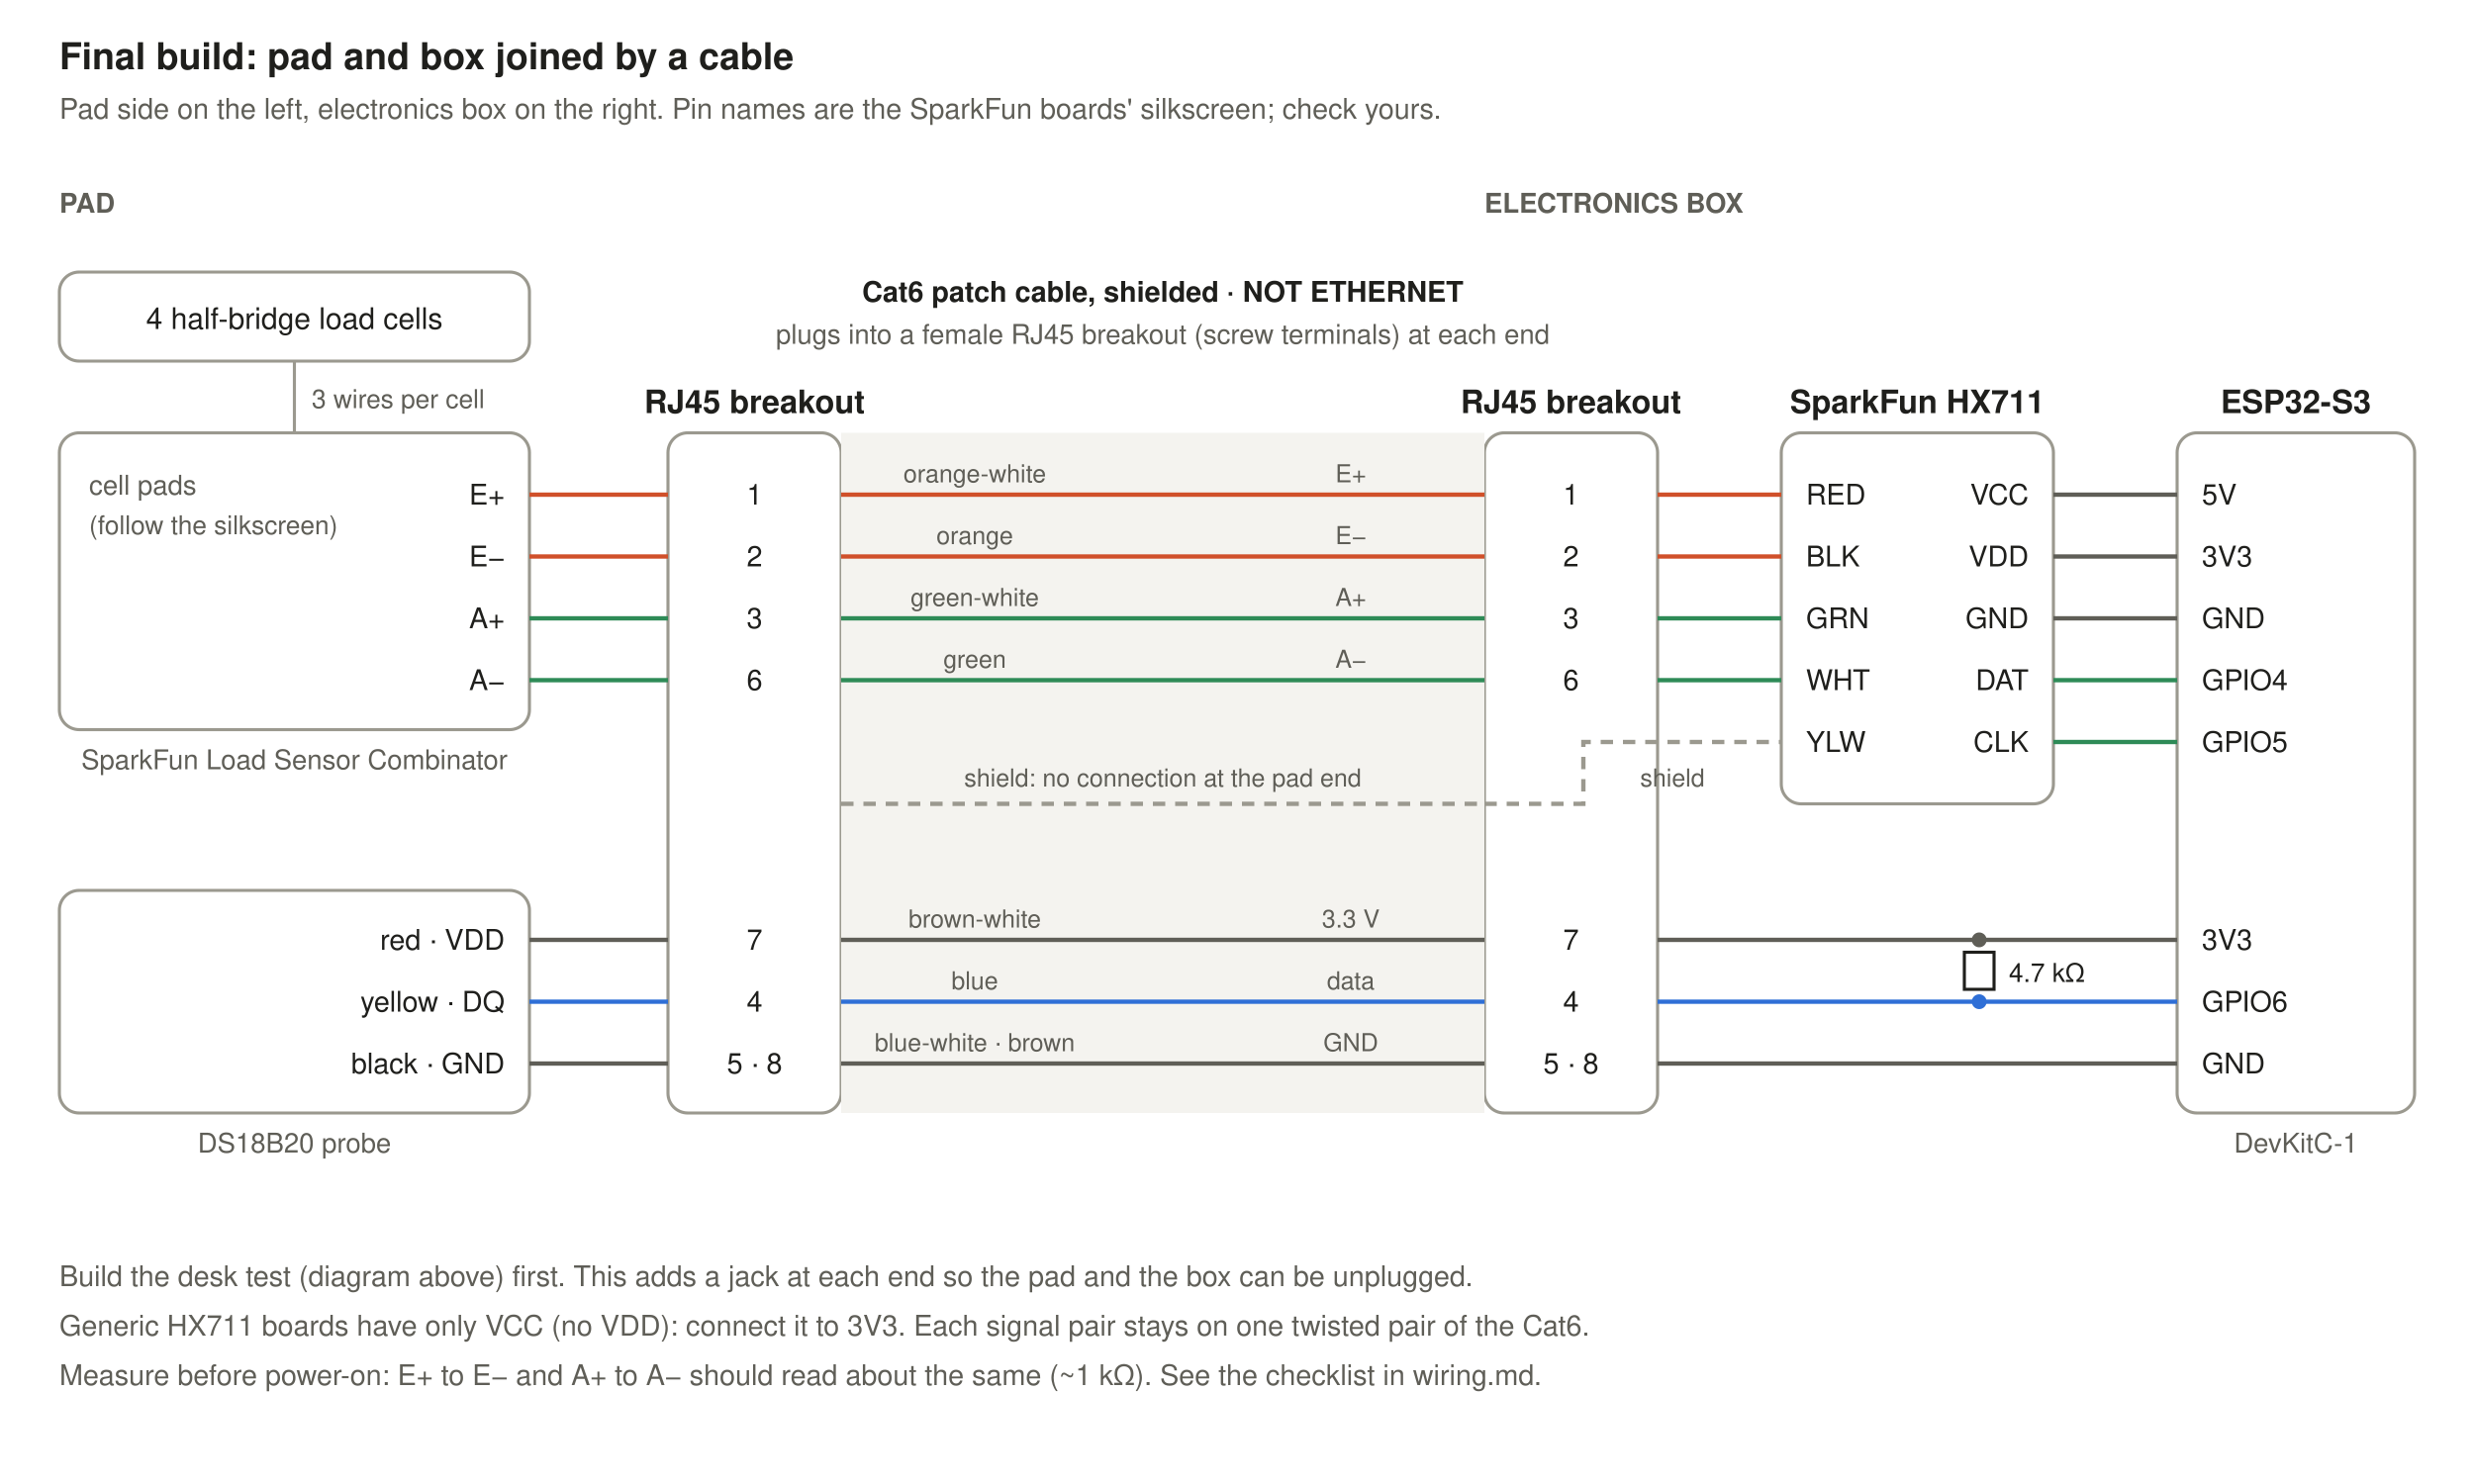
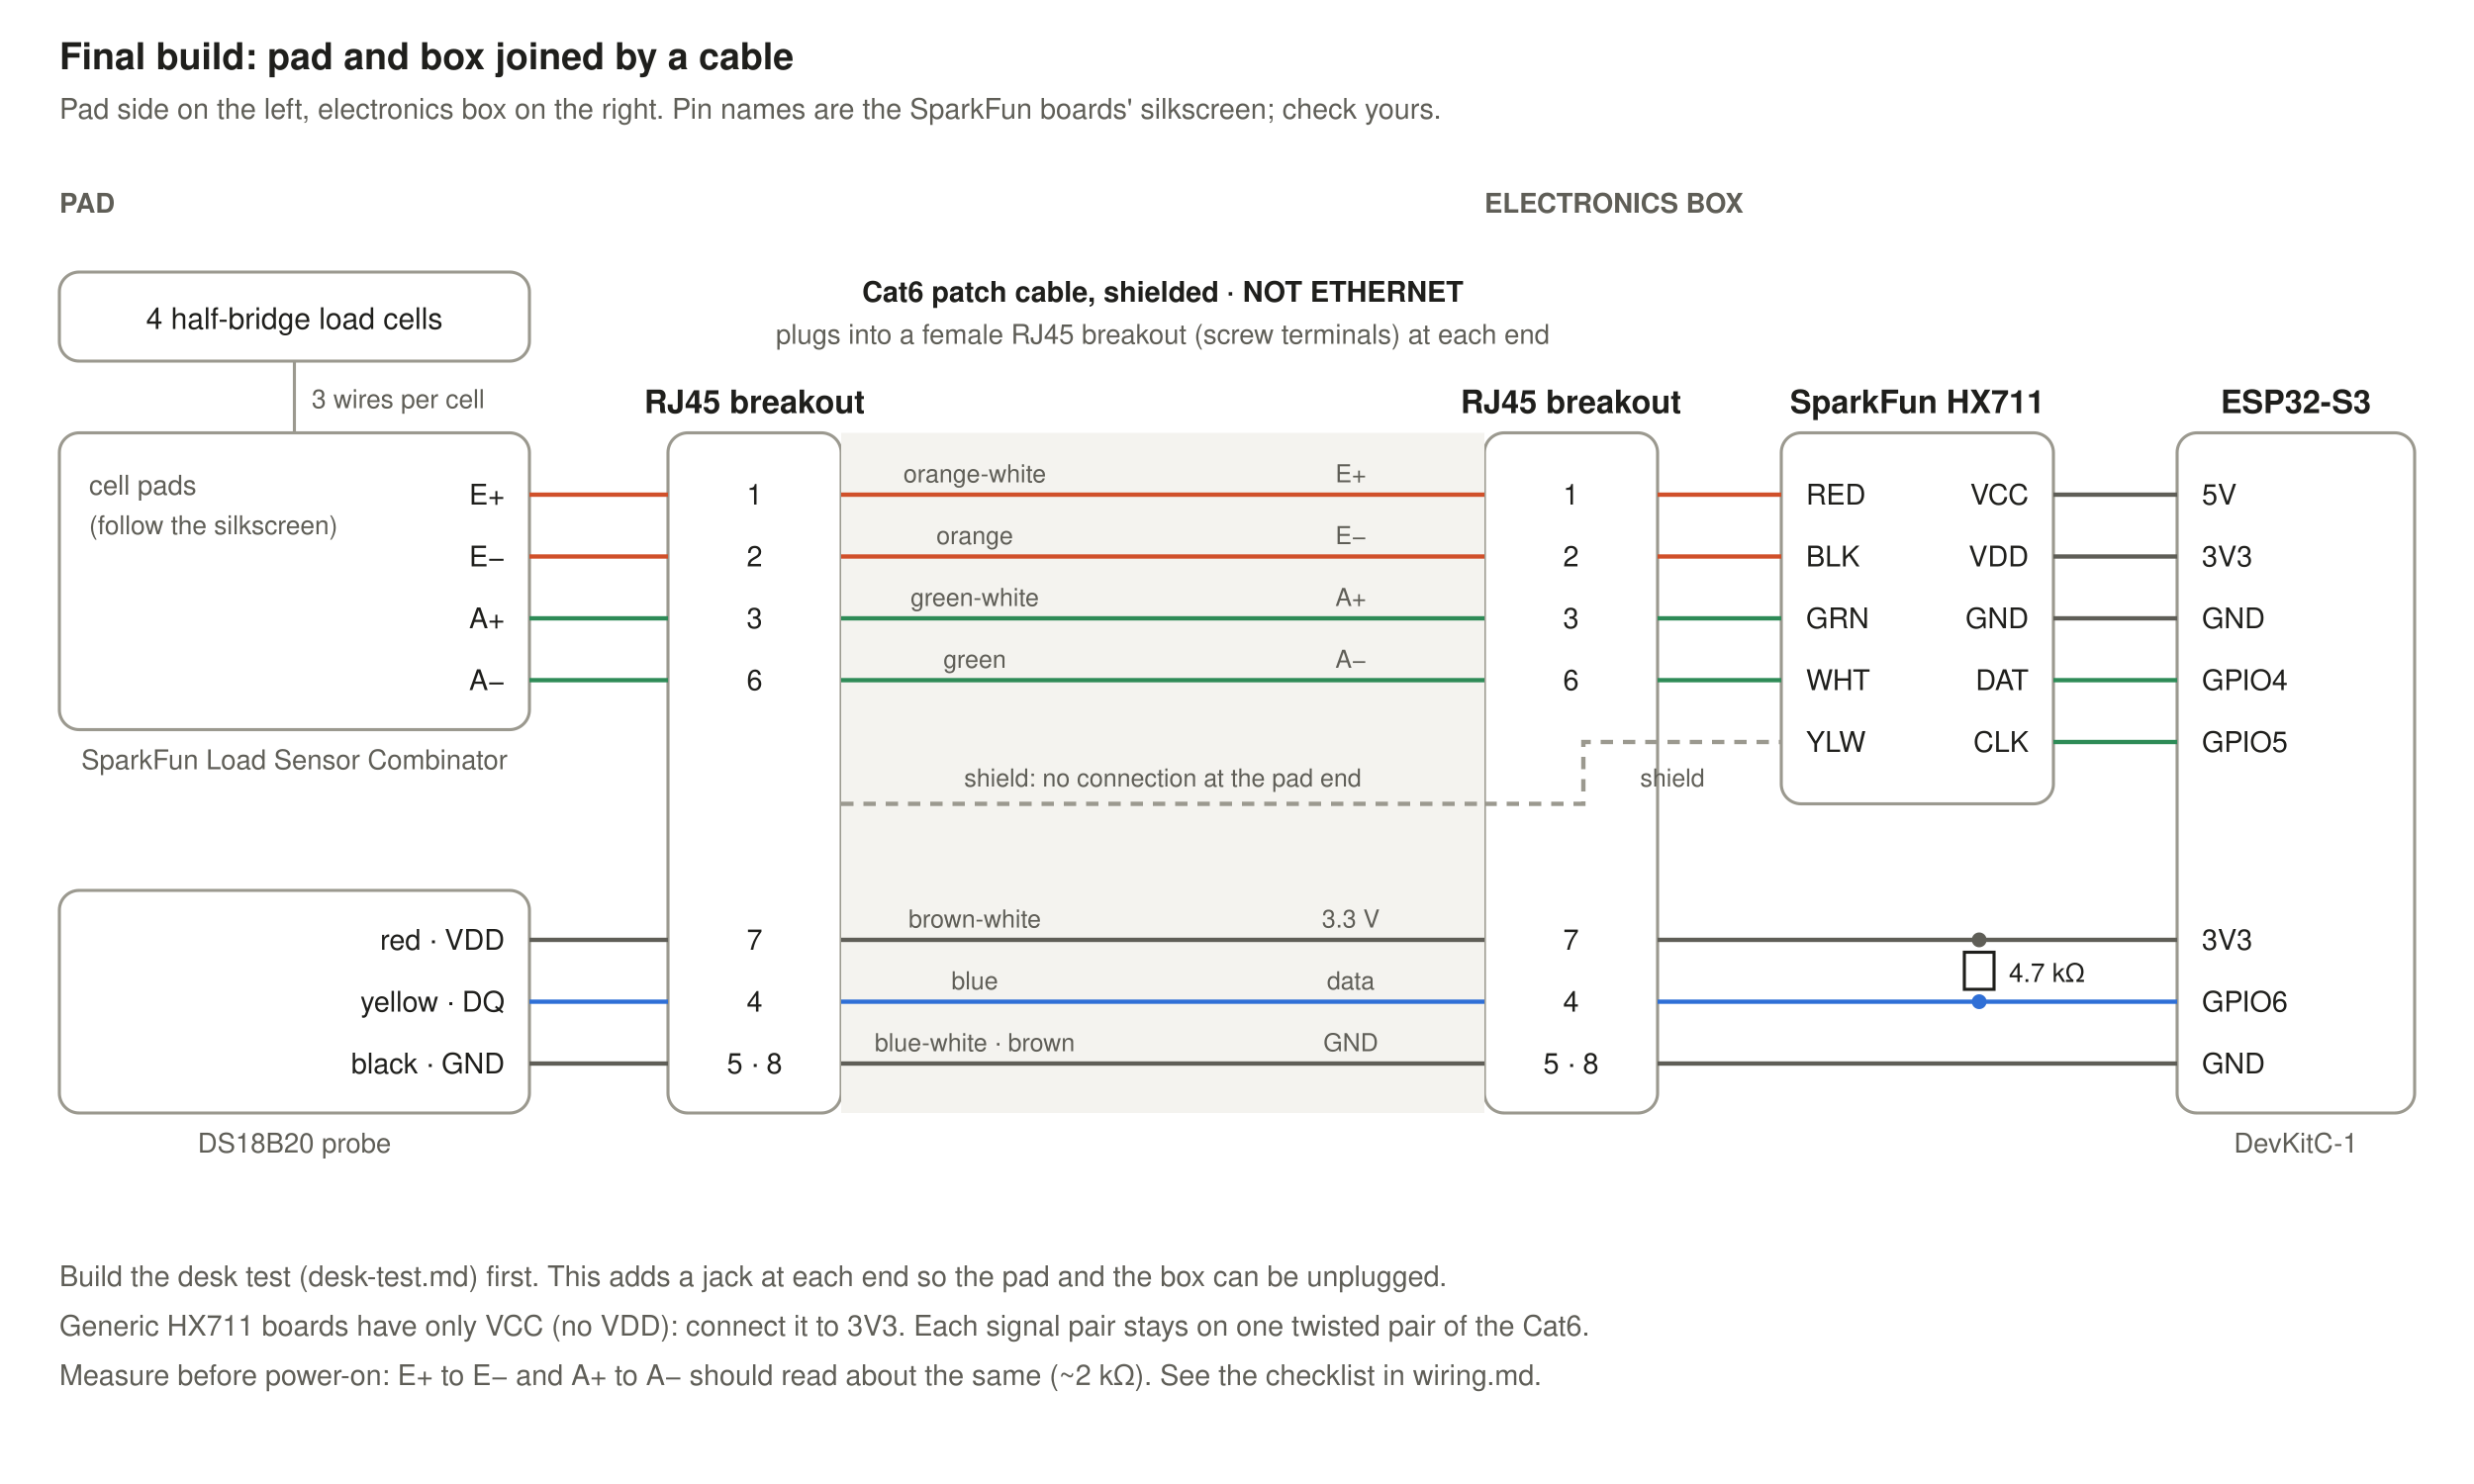
<svg xmlns="http://www.w3.org/2000/svg" viewBox="0 0 1000 600" width="1000" height="600" font-family="-apple-system, 'Segoe UI', Helvetica, Arial, sans-serif" font-size="13" role="img" aria-label="Pad wiring, point to point">
  <rect width="1000" height="600" fill="#ffffff" />
  <text x="24" y="28" font-size="15" fill="#1f1f1c" text-anchor="start" font-weight="600">Final build: pad and box joined by a cable</text>
  <text x="24" y="48" font-size="11.5" fill="#5f5e57" text-anchor="start">Pad side on the left, electronics box on the right. Pin names are the SparkFun boards' silkscreen; check yours.</text>
  <text x="24" y="86" font-size="11" fill="#5f5e57" text-anchor="start" font-weight="600">PAD</text>
  <text x="600" y="86" font-size="11" fill="#5f5e57" text-anchor="start" font-weight="600">ELECTRONICS BOX</text>
  <rect x="24" y="110" width="190" height="36" rx="8" fill="#ffffff" stroke="#9b998f" stroke-width="1.25" />
  <text x="119" y="133" font-size="12" fill="#1f1f1c" text-anchor="middle">4 half-bridge load cells</text>
  <path d="M 119 146 V 175" fill="none" stroke="#9b998f" stroke-width="1.25" />
  <text x="126" y="165" font-size="10.5" fill="#5f5e57" text-anchor="start">3 wires per cell</text>
  <rect x="24" y="175" width="190" height="120" rx="8" fill="#ffffff" stroke="#9b998f" stroke-width="1.25" />
  <text x="119.0" y="311" font-size="11" fill="#5f5e57" text-anchor="middle">SparkFun Load Sensor Combinator</text>
  <text x="36" y="200" font-size="11" fill="#5f5e57" text-anchor="start">cell pads</text>
  <text x="36" y="216" font-size="10.5" fill="#5f5e57" text-anchor="start">(follow the silkscreen)</text>
  <text x="204" y="204" font-size="11.5" fill="#1f1f1c" text-anchor="end">E+</text>
  <text x="204" y="229" font-size="11.5" fill="#1f1f1c" text-anchor="end">E−</text>
  <text x="204" y="254" font-size="11.5" fill="#1f1f1c" text-anchor="end">A+</text>
  <text x="204" y="279" font-size="11.5" fill="#1f1f1c" text-anchor="end">A−</text>
  <rect x="24" y="360" width="190" height="90" rx="8" fill="#ffffff" stroke="#9b998f" stroke-width="1.25" />
  <text x="119.0" y="466" font-size="11" fill="#5f5e57" text-anchor="middle">DS18B20 probe</text>
  <text x="204" y="384" font-size="11.5" fill="#1f1f1c" text-anchor="end">red · VDD</text>
  <text x="204" y="409" font-size="11.5" fill="#1f1f1c" text-anchor="end">yellow · DQ</text>
  <text x="204" y="434" font-size="11.5" fill="#1f1f1c" text-anchor="end">black · GND</text>
  <rect x="270" y="175" width="70" height="275" rx="8" fill="#ffffff" stroke="#9b998f" stroke-width="1.25" />
  <text x="305.0" y="167" font-size="13" fill="#1f1f1c" text-anchor="middle" font-weight="600">RJ45 breakout</text>
  <text x="305" y="204" font-size="11.5" fill="#1f1f1c" text-anchor="middle">1</text>
  <text x="305" y="229" font-size="11.5" fill="#1f1f1c" text-anchor="middle">2</text>
  <text x="305" y="254" font-size="11.5" fill="#1f1f1c" text-anchor="middle">3</text>
  <text x="305" y="279" font-size="11.5" fill="#1f1f1c" text-anchor="middle">6</text>
  <text x="305" y="384" font-size="11.5" fill="#1f1f1c" text-anchor="middle">7</text>
  <text x="305" y="409" font-size="11.5" fill="#1f1f1c" text-anchor="middle">4</text>
  <text x="305" y="434" font-size="11.5" fill="#1f1f1c" text-anchor="middle">5 · 8</text>
  <rect x="600" y="175" width="70" height="275" rx="8" fill="#ffffff" stroke="#9b998f" stroke-width="1.25" />
  <text x="635.0" y="167" font-size="13" fill="#1f1f1c" text-anchor="middle" font-weight="600">RJ45 breakout</text>
  <text x="635" y="204" font-size="11.5" fill="#1f1f1c" text-anchor="middle">1</text>
  <text x="635" y="229" font-size="11.5" fill="#1f1f1c" text-anchor="middle">2</text>
  <text x="635" y="254" font-size="11.5" fill="#1f1f1c" text-anchor="middle">3</text>
  <text x="635" y="279" font-size="11.5" fill="#1f1f1c" text-anchor="middle">6</text>
  <text x="635" y="384" font-size="11.5" fill="#1f1f1c" text-anchor="middle">7</text>
  <text x="635" y="409" font-size="11.5" fill="#1f1f1c" text-anchor="middle">4</text>
  <text x="635" y="434" font-size="11.5" fill="#1f1f1c" text-anchor="middle">5 · 8</text>
  <path d="M 214 200 H 270" fill="none" stroke="#d0502a" stroke-width="1.75" />
  <path d="M 214 225 H 270" fill="none" stroke="#d0502a" stroke-width="1.75" />
  <path d="M 214 250 H 270" fill="none" stroke="#2e8b57" stroke-width="1.75" />
  <path d="M 214 275 H 270" fill="none" stroke="#2e8b57" stroke-width="1.75" />
  <path d="M 214 380 H 270" fill="none" stroke="#5f5e57" stroke-width="1.75" />
  <path d="M 214 405 H 270" fill="none" stroke="#2f6fd6" stroke-width="1.75" />
  <path d="M 214 430 H 270" fill="none" stroke="#5f5e57" stroke-width="1.75" />
  <rect x="340" y="175" width="260" height="275" fill="#f4f3ef" stroke="none" />
  <text x="470" y="122" font-size="11.5" fill="#1f1f1c" text-anchor="middle" font-weight="600">Cat6 patch cable, shielded · NOT ETHERNET</text>
  <text x="470" y="139" font-size="11" fill="#5f5e57" text-anchor="middle">plugs into a female RJ45 breakout (screw terminals) at each end</text>
  <path d="M 340 200 H 600" fill="none" stroke="#d0502a" stroke-width="1.75" />
  <text x="394" y="195" font-size="10" fill="#5f5e57" text-anchor="middle">orange-white</text>
  <text x="546" y="195" font-size="10" fill="#5f5e57" text-anchor="middle">E+</text>
  <path d="M 340 225 H 600" fill="none" stroke="#d0502a" stroke-width="1.75" />
  <text x="394" y="220" font-size="10" fill="#5f5e57" text-anchor="middle">orange</text>
  <text x="546" y="220" font-size="10" fill="#5f5e57" text-anchor="middle">E−</text>
  <path d="M 340 250 H 600" fill="none" stroke="#2e8b57" stroke-width="1.75" />
  <text x="394" y="245" font-size="10" fill="#5f5e57" text-anchor="middle">green-white</text>
  <text x="546" y="245" font-size="10" fill="#5f5e57" text-anchor="middle">A+</text>
  <path d="M 340 275 H 600" fill="none" stroke="#2e8b57" stroke-width="1.75" />
  <text x="394" y="270" font-size="10" fill="#5f5e57" text-anchor="middle">green</text>
  <text x="546" y="270" font-size="10" fill="#5f5e57" text-anchor="middle">A−</text>
  <path d="M 340 380 H 600" fill="none" stroke="#5f5e57" stroke-width="1.75" />
  <text x="394" y="375" font-size="10" fill="#5f5e57" text-anchor="middle">brown-white</text>
  <text x="546" y="375" font-size="10" fill="#5f5e57" text-anchor="middle">3.3 V</text>
  <path d="M 340 405 H 600" fill="none" stroke="#2f6fd6" stroke-width="1.75" />
  <text x="394" y="400" font-size="10" fill="#5f5e57" text-anchor="middle">blue</text>
  <text x="546" y="400" font-size="10" fill="#5f5e57" text-anchor="middle">data</text>
  <path d="M 340 430 H 600" fill="none" stroke="#5f5e57" stroke-width="1.75" />
  <text x="394" y="425" font-size="10" fill="#5f5e57" text-anchor="middle">blue-white · brown</text>
  <text x="546" y="425" font-size="10" fill="#5f5e57" text-anchor="middle">GND</text>
  <path d="M 340 325 H 600" fill="none" stroke="#9b998f" stroke-width="1.75" stroke-dasharray="5 4" />
  <text x="470" y="318" font-size="10" fill="#5f5e57" text-anchor="middle">shield: no connection at the pad end</text>
  <rect x="720" y="175" width="110" height="150" rx="8" fill="#ffffff" stroke="#9b998f" stroke-width="1.25" />
  <text x="775.0" y="167" font-size="13" fill="#1f1f1c" text-anchor="middle" font-weight="600">SparkFun HX711</text>
  <text x="730" y="204" font-size="11.5" fill="#1f1f1c" text-anchor="start">RED</text>
  <text x="730" y="229" font-size="11.5" fill="#1f1f1c" text-anchor="start">BLK</text>
  <text x="730" y="254" font-size="11.5" fill="#1f1f1c" text-anchor="start">GRN</text>
  <text x="730" y="279" font-size="11.5" fill="#1f1f1c" text-anchor="start">WHT</text>
  <text x="730" y="304" font-size="11.5" fill="#1f1f1c" text-anchor="start">YLW</text>
  <path d="M 670 200 H 720" fill="none" stroke="#d0502a" stroke-width="1.75" />
  <path d="M 670 225 H 720" fill="none" stroke="#d0502a" stroke-width="1.75" />
  <path d="M 670 250 H 720" fill="none" stroke="#2e8b57" stroke-width="1.75" />
  <path d="M 670 275 H 720" fill="none" stroke="#2e8b57" stroke-width="1.75" />
  <path d="M 600 325 H 640 V 300 H 720" fill="none" stroke="#9b998f" stroke-width="1.75" stroke-dasharray="5 4" />
  <text x="676" y="318" font-size="10" fill="#5f5e57" text-anchor="middle">shield</text>
  <text x="820" y="204" font-size="11.5" fill="#1f1f1c" text-anchor="end">VCC</text>
  <text x="820" y="229" font-size="11.5" fill="#1f1f1c" text-anchor="end">VDD</text>
  <text x="820" y="254" font-size="11.5" fill="#1f1f1c" text-anchor="end">GND</text>
  <text x="820" y="279" font-size="11.5" fill="#1f1f1c" text-anchor="end">DAT</text>
  <text x="820" y="304" font-size="11.5" fill="#1f1f1c" text-anchor="end">CLK</text>
  <rect x="880" y="175" width="96" height="275" rx="8" fill="#ffffff" stroke="#9b998f" stroke-width="1.25" />
  <text x="928.0" y="167" font-size="13" fill="#1f1f1c" text-anchor="middle" font-weight="600">ESP32-S3</text>
  <text x="928.0" y="466" font-size="11" fill="#5f5e57" text-anchor="middle">DevKitC-1</text>
  <path d="M 830 200 H 880" fill="none" stroke="#5f5e57" stroke-width="1.75" />
  <text x="890" y="204" font-size="11.5" fill="#1f1f1c" text-anchor="start">5V</text>
  <path d="M 830 225 H 880" fill="none" stroke="#5f5e57" stroke-width="1.75" />
  <text x="890" y="229" font-size="11.5" fill="#1f1f1c" text-anchor="start">3V3</text>
  <path d="M 830 250 H 880" fill="none" stroke="#5f5e57" stroke-width="1.75" />
  <text x="890" y="254" font-size="11.5" fill="#1f1f1c" text-anchor="start">GND</text>
  <path d="M 830 275 H 880" fill="none" stroke="#2e8b57" stroke-width="1.75" />
  <text x="890" y="279" font-size="11.5" fill="#1f1f1c" text-anchor="start">GPIO4</text>
  <path d="M 830 300 H 880" fill="none" stroke="#2e8b57" stroke-width="1.75" />
  <text x="890" y="304" font-size="11.5" fill="#1f1f1c" text-anchor="start">GPIO5</text>
  <path d="M 670 380 H 880" fill="none" stroke="#5f5e57" stroke-width="1.75" />
  <text x="890" y="384" font-size="11.5" fill="#1f1f1c" text-anchor="start">3V3</text>
  <path d="M 670 405 H 880" fill="none" stroke="#2f6fd6" stroke-width="1.75" />
  <text x="890" y="409" font-size="11.5" fill="#1f1f1c" text-anchor="start">GPIO6</text>
  <path d="M 670 430 H 880" fill="none" stroke="#5f5e57" stroke-width="1.75" />
  <text x="890" y="434" font-size="11.5" fill="#1f1f1c" text-anchor="start">GND</text>
  <circle cx="800" cy="380" r="3" fill="#5f5e57" />
  <circle cx="800" cy="405" r="3" fill="#2f6fd6" />
  <rect x="794" y="385" width="12" height="15" fill="#ffffff" stroke="#1f1f1c" stroke-width="1.25" />
  <text x="812" y="397" font-size="10.5" fill="#1f1f1c" text-anchor="start">4.7 kΩ</text>
-   <text x="24" y="520" font-size="11.5" fill="#5f5e57" text-anchor="start">Build the desk test (diagram above) first. This adds a jack at each end so the pad and the box can be unplugged.</text>
+   <text x="24" y="520" font-size="11.5" fill="#5f5e57" text-anchor="start">Build the desk test (desk-test.md) first. This adds a jack at each end so the pad and the box can be unplugged.</text>
  <text x="24" y="540" font-size="11.5" fill="#5f5e57" text-anchor="start">Generic HX711 boards have only VCC (no VDD): connect it to 3V3. Each signal pair stays on one twisted pair of the Cat6.</text>
-   <text x="24" y="560" font-size="11.5" fill="#5f5e57" text-anchor="start">Measure before power-on: E+ to E− and A+ to A− should read about the same (~1 kΩ). See the checklist in wiring.md.</text>
+   <text x="24" y="560" font-size="11.5" fill="#5f5e57" text-anchor="start">Measure before power-on: E+ to E− and A+ to A− should read about the same (~2 kΩ). See the checklist in wiring.md.</text>
</svg>
